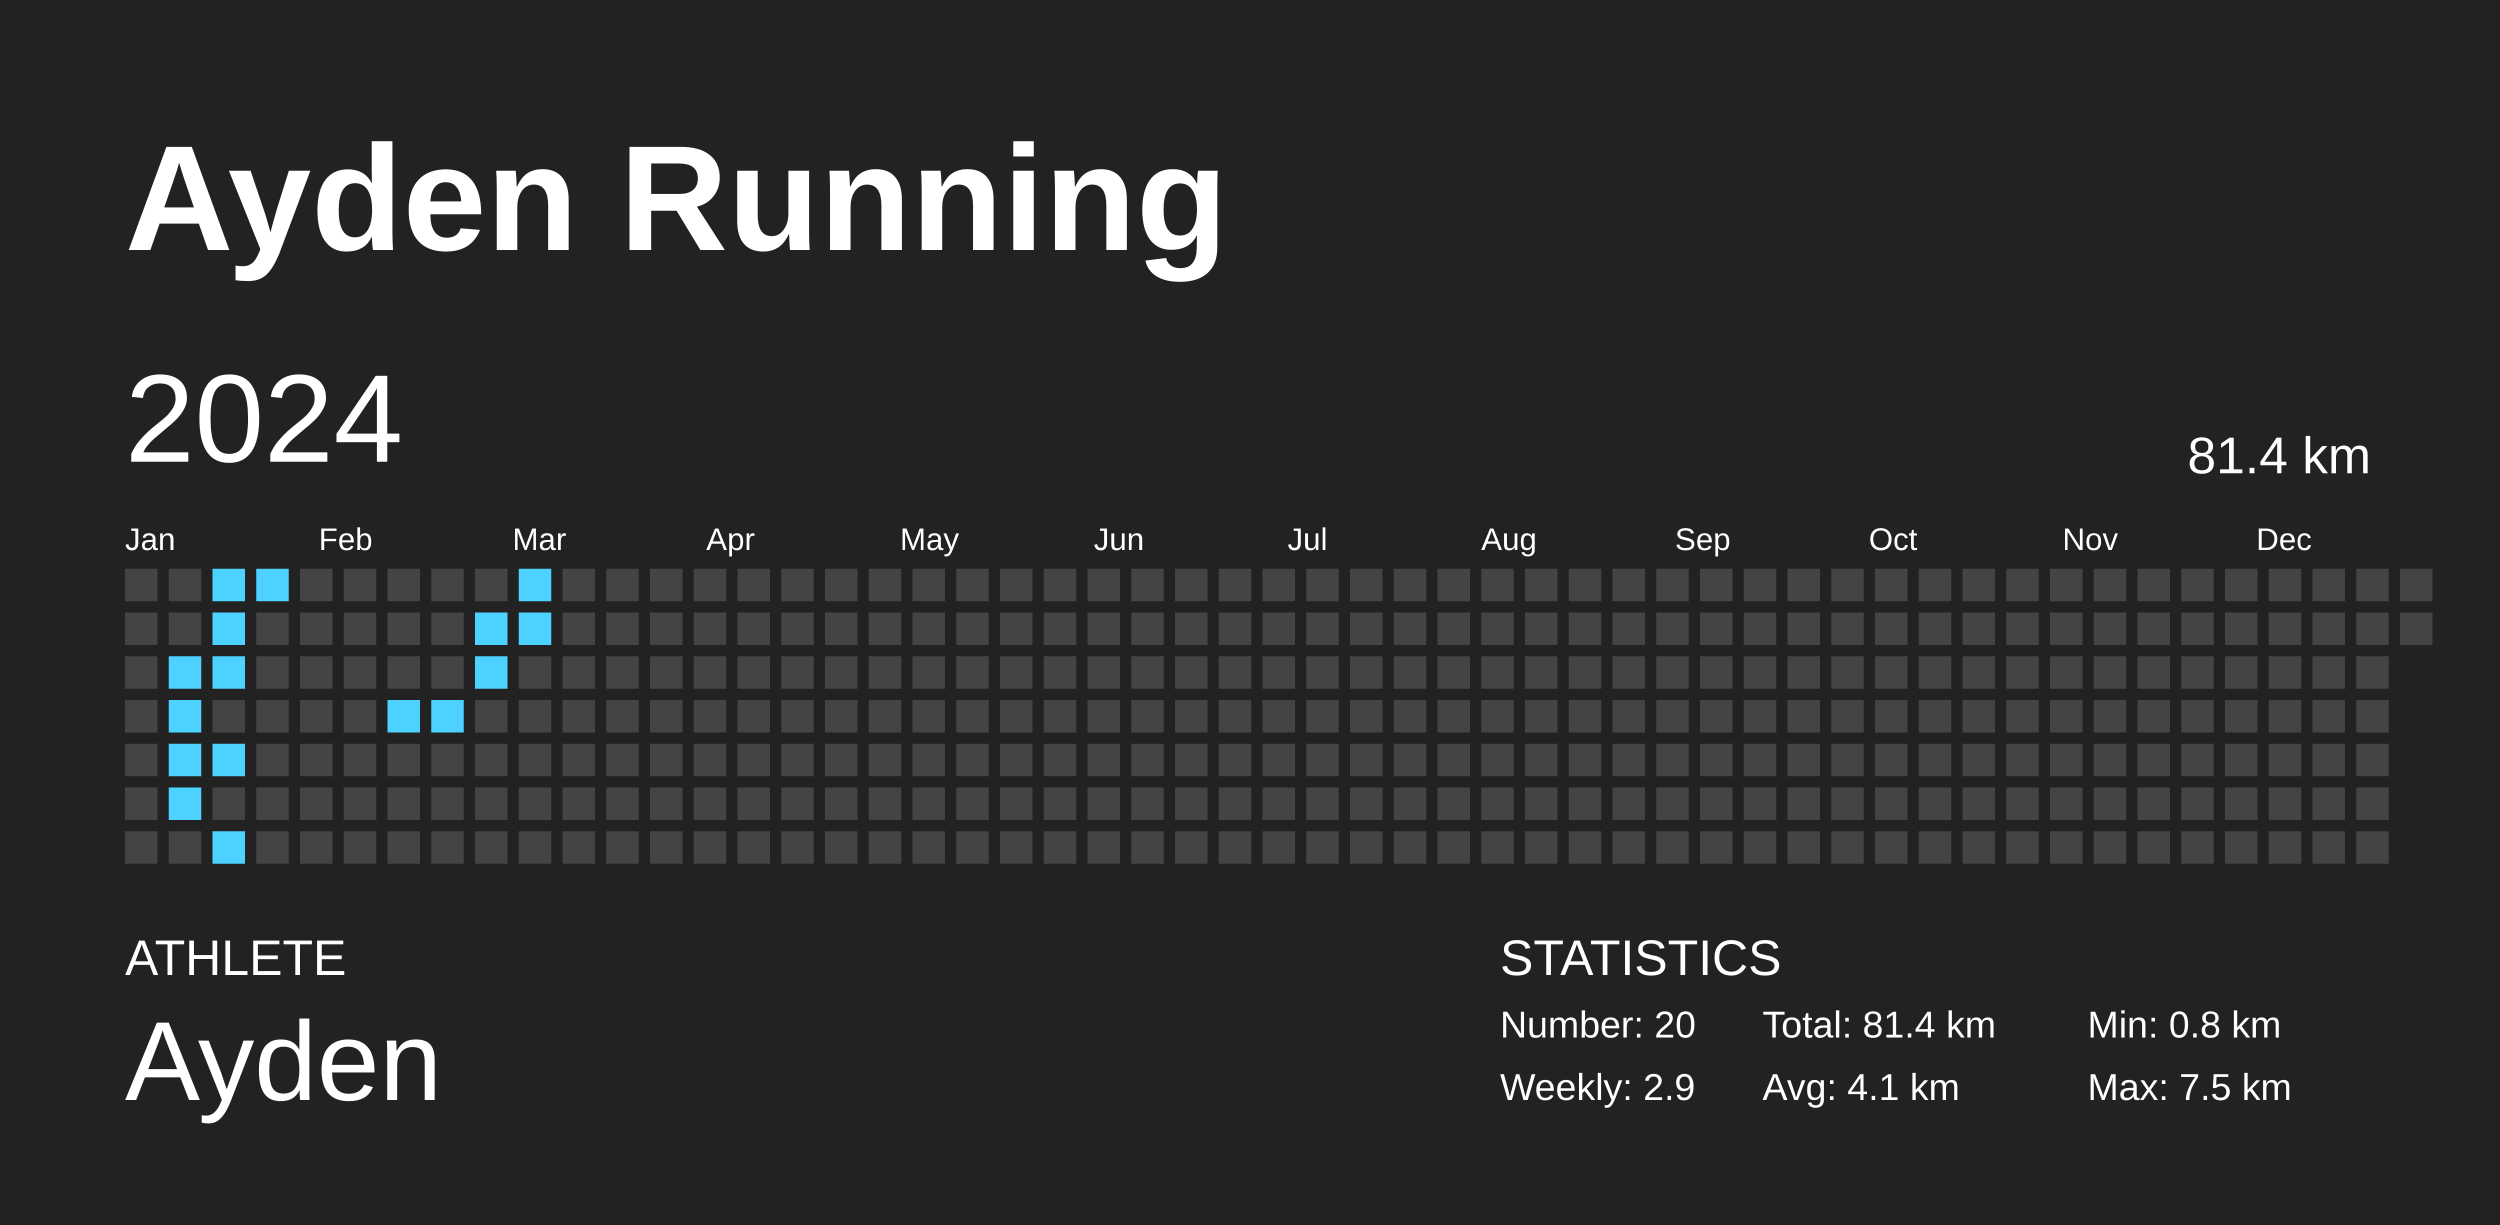
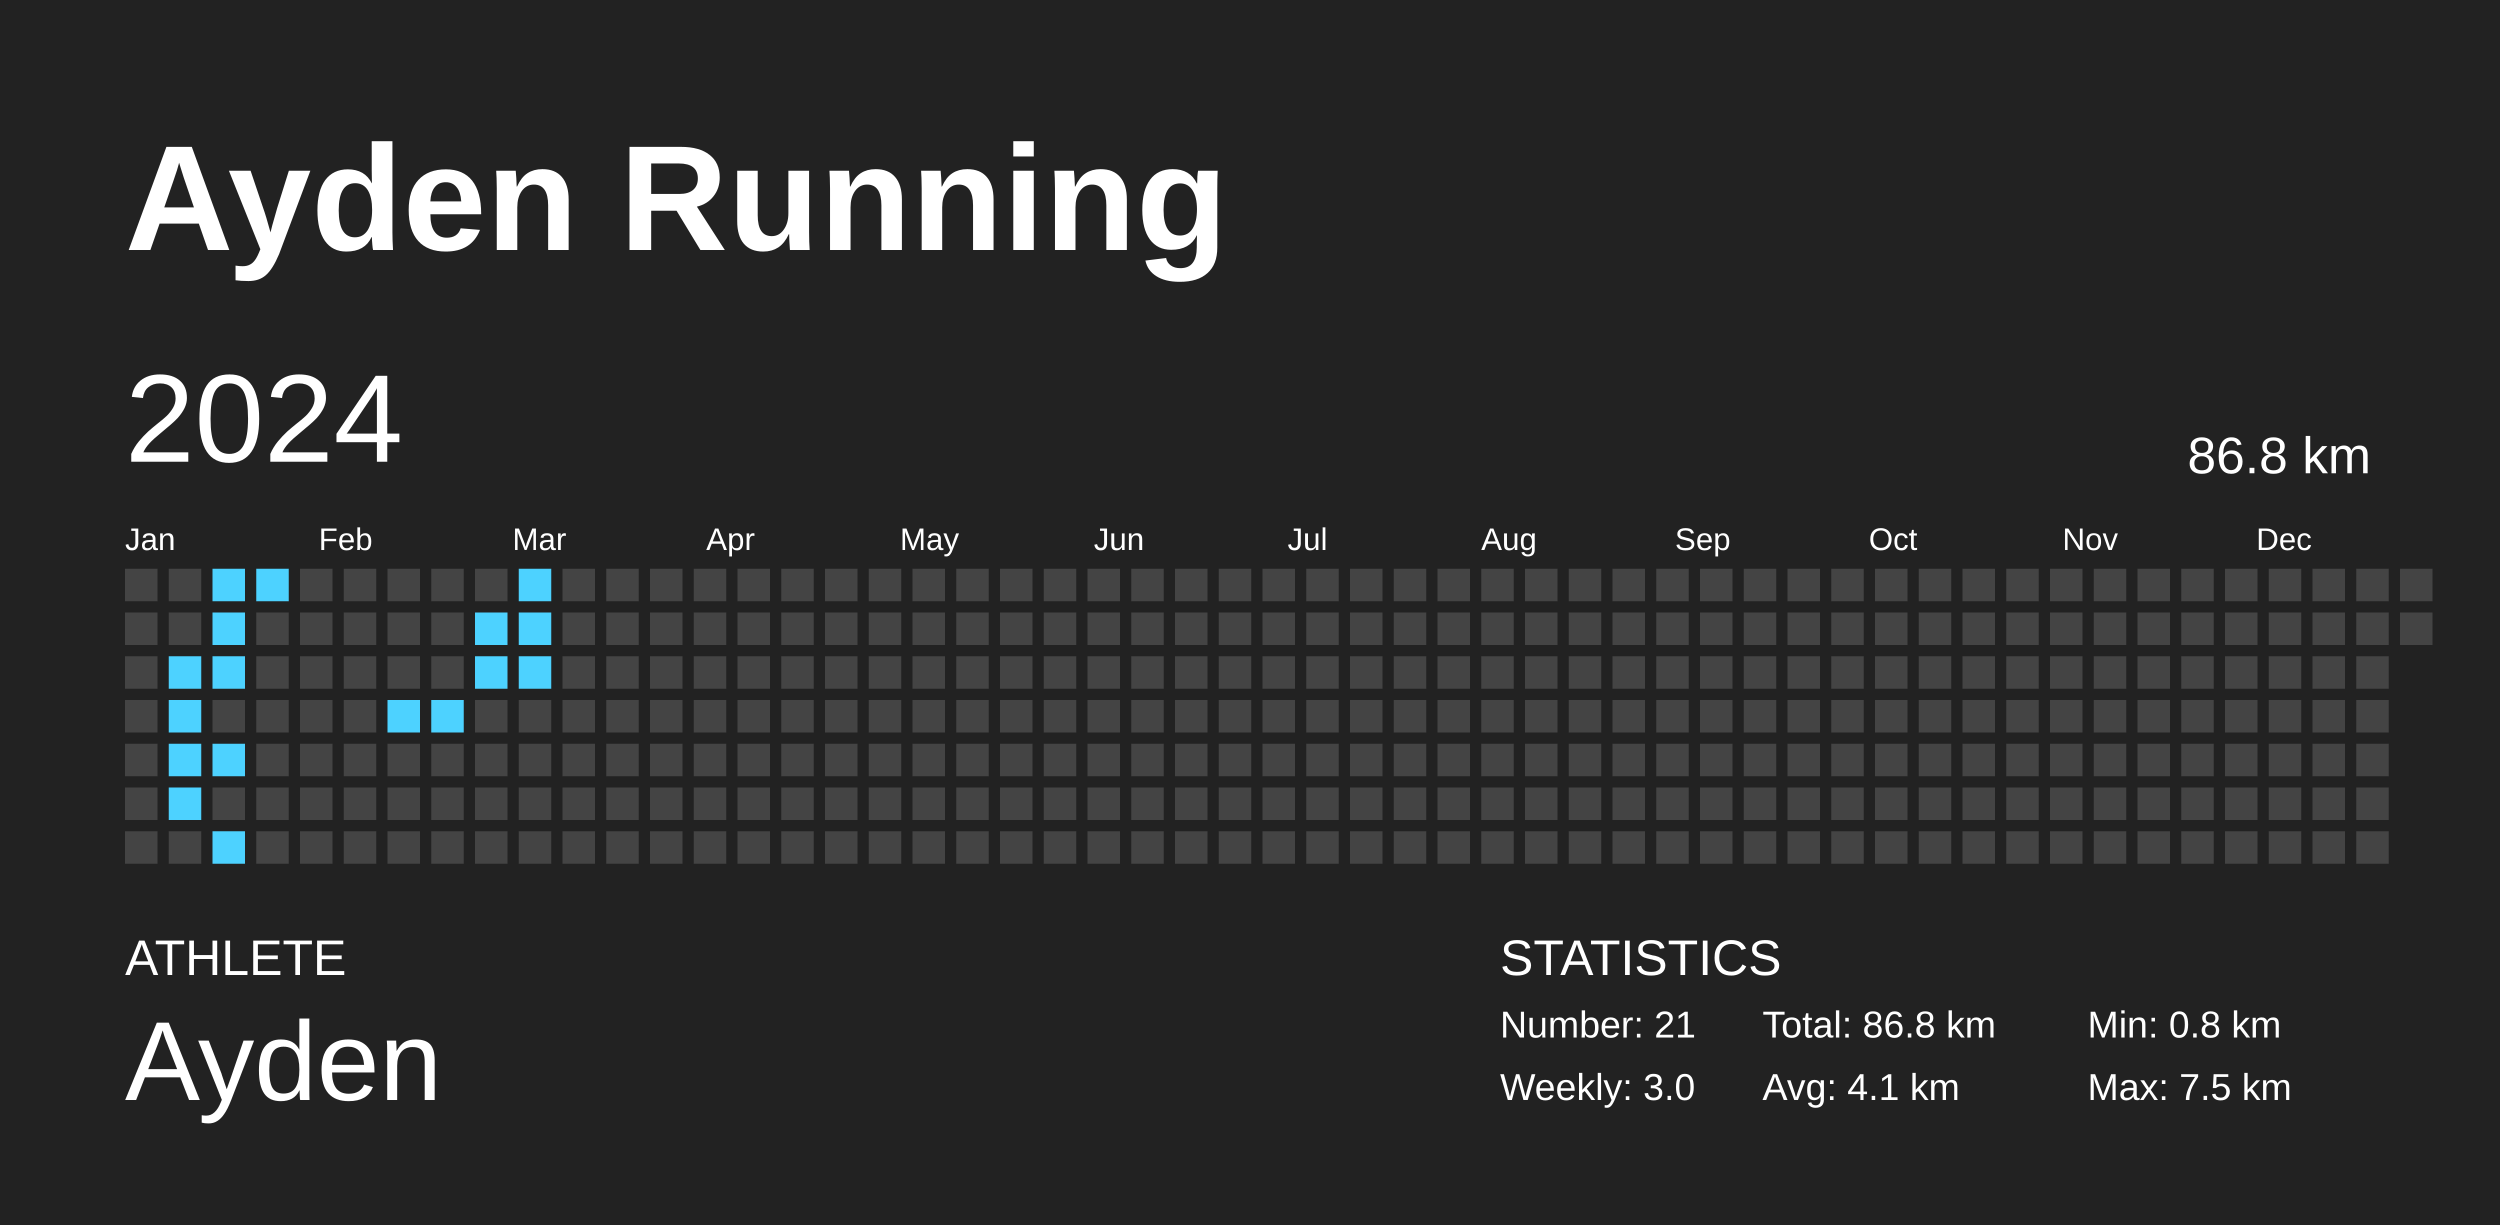
<svg xmlns="http://www.w3.org/2000/svg" baseProfile="full" height="98mm" version="1.1" viewBox="0,0,200,98" width="200mm">
  <defs />
  <rect fill="#222222" height="98" width="200" x="0" y="0" />
  <text fill="#FFFFFF" style="font-size:12px; font-family:Arial; font-weight:bold;" x="10" y="20">Ayden Running</text>
  <text fill="#FFFFFF" style="font-size:4px; font-family:Arial" x="10" y="78">ATHLETE</text>
  <text fill="#FFFFFF" style="font-size:9px; font-family:Arial" x="10" y="88">Ayden</text>
  <text fill="#FFFFFF" style="font-size:4px; font-family:Arial" x="120" y="78">STATISTICS</text>
-   <text fill="#FFFFFF" style="font-size:3px; font-family:Arial" x="120" y="83">Number: 20</text>
-   <text fill="#FFFFFF" style="font-size:3px; font-family:Arial" x="120" y="88">Weekly: 2.9</text>
-   <text fill="#FFFFFF" style="font-size:3px; font-family:Arial" x="141" y="83">Total: 81.4 km</text>
+   <text fill="#FFFFFF" style="font-size:3px; font-family:Arial" x="120" y="83">Number: 21</text>
+   <text fill="#FFFFFF" style="font-size:3px; font-family:Arial" x="120" y="88">Weekly: 3.0</text>
+   <text fill="#FFFFFF" style="font-size:3px; font-family:Arial" x="141" y="83">Total: 86.8 km</text>
  <text fill="#FFFFFF" style="font-size:3px; font-family:Arial" x="141" y="88">Avg: 4.1 km</text>
  <text fill="#FFFFFF" style="font-size:3px; font-family:Arial" x="167" y="83">Min: 0.8 km</text>
  <text fill="#FFFFFF" style="font-size:3px; font-family:Arial" x="167" y="88">Max: 7.5 km</text>
  <text dominant-baseline="hanging" fill="#FFFFFF" style="font-size:10.0px; font-family:Arial;" x="10" y="30">2024</text>
-   <text dominant-baseline="hanging" fill="#FFFFFF" style="font-size:4.125px; font-family:Arial;" x="175" y="35">81.4 km</text>
+   <text dominant-baseline="hanging" fill="#FFFFFF" style="font-size:4.125px; font-family:Arial;" x="175" y="35">86.8 km</text>
  <text fill="#FFFFFF" style="font-size:2.5px; font-family:Arial" x="10.0" y="44">Jan</text>
  <text fill="#FFFFFF" style="font-size:2.5px; font-family:Arial" x="25.5" y="44">Feb</text>
  <text fill="#FFFFFF" style="font-size:2.5px; font-family:Arial" x="41.0" y="44">Mar</text>
  <text fill="#FFFFFF" style="font-size:2.5px; font-family:Arial" x="56.5" y="44">Apr</text>
  <text fill="#FFFFFF" style="font-size:2.5px; font-family:Arial" x="72.0" y="44">May</text>
  <text fill="#FFFFFF" style="font-size:2.5px; font-family:Arial" x="87.5" y="44">Jun</text>
  <text fill="#FFFFFF" style="font-size:2.5px; font-family:Arial" x="103.0" y="44">Jul</text>
  <text fill="#FFFFFF" style="font-size:2.5px; font-family:Arial" x="118.5" y="44">Aug</text>
  <text fill="#FFFFFF" style="font-size:2.5px; font-family:Arial" x="134.0" y="44">Sep</text>
  <text fill="#FFFFFF" style="font-size:2.5px; font-family:Arial" x="149.5" y="44">Oct</text>
  <text fill="#FFFFFF" style="font-size:2.5px; font-family:Arial" x="165.0" y="44">Nov</text>
  <text fill="#FFFFFF" style="font-size:2.5px; font-family:Arial" x="180.5" y="44">Dec</text>
  <rect fill="#444444" height="2.6" width="2.6" x="10.0" y="45.5" />
  <rect fill="#444444" height="2.6" width="2.6" x="10.0" y="49.0" />
  <rect fill="#444444" height="2.6" width="2.6" x="10.0" y="52.5" />
  <rect fill="#444444" height="2.6" width="2.6" x="10.0" y="56.0" />
  <rect fill="#444444" height="2.6" width="2.6" x="10.0" y="59.5" />
  <rect fill="#444444" height="2.6" width="2.6" x="10.0" y="63.0" />
  <rect fill="#444444" height="2.6" width="2.6" x="10.0" y="66.5" />
  <rect fill="#444444" height="2.6" width="2.6" x="13.5" y="45.5" />
  <rect fill="#444444" height="2.6" width="2.6" x="13.5" y="49.0" />
  <rect fill="#4dd2ff" height="2.6" width="2.6" x="13.5" y="52.5" />
  <rect fill="#4dd2ff" height="2.6" width="2.6" x="13.5" y="56.0" />
  <rect fill="#4dd2ff" height="2.6" width="2.6" x="13.5" y="59.5" />
  <rect fill="#4dd2ff" height="2.6" width="2.6" x="13.5" y="63.0" />
  <rect fill="#444444" height="2.6" width="2.6" x="13.5" y="66.5" />
  <rect fill="#4dd2ff" height="2.6" width="2.6" x="17.0" y="45.5" />
  <rect fill="#4dd2ff" height="2.6" width="2.6" x="17.0" y="49.0" />
  <rect fill="#4dd2ff" height="2.6" width="2.6" x="17.0" y="52.5" />
  <rect fill="#444444" height="2.6" width="2.6" x="17.0" y="56.0" />
  <rect fill="#4dd2ff" height="2.6" width="2.6" x="17.0" y="59.5" />
  <rect fill="#444444" height="2.6" width="2.6" x="17.0" y="63.0" />
  <rect fill="#4dd2ff" height="2.6" width="2.6" x="17.0" y="66.5" />
  <rect fill="#4dd2ff" height="2.6" width="2.6" x="20.5" y="45.5" />
  <rect fill="#444444" height="2.6" width="2.6" x="20.5" y="49.0" />
  <rect fill="#444444" height="2.6" width="2.6" x="20.5" y="52.5" />
  <rect fill="#444444" height="2.6" width="2.6" x="20.5" y="56.0" />
  <rect fill="#444444" height="2.6" width="2.6" x="20.5" y="59.5" />
  <rect fill="#444444" height="2.6" width="2.6" x="20.5" y="63.0" />
  <rect fill="#444444" height="2.6" width="2.6" x="20.5" y="66.5" />
  <rect fill="#444444" height="2.6" width="2.6" x="24.0" y="45.5" />
  <rect fill="#444444" height="2.6" width="2.6" x="24.0" y="49.0" />
  <rect fill="#444444" height="2.6" width="2.6" x="24.0" y="52.5" />
  <rect fill="#444444" height="2.6" width="2.6" x="24.0" y="56.0" />
  <rect fill="#444444" height="2.6" width="2.6" x="24.0" y="59.5" />
  <rect fill="#444444" height="2.6" width="2.6" x="24.0" y="63.0" />
  <rect fill="#444444" height="2.6" width="2.6" x="24.0" y="66.5" />
  <rect fill="#444444" height="2.6" width="2.6" x="27.5" y="45.5" />
  <rect fill="#444444" height="2.6" width="2.6" x="27.5" y="49.0" />
  <rect fill="#444444" height="2.6" width="2.6" x="27.5" y="52.5" />
  <rect fill="#444444" height="2.6" width="2.6" x="27.5" y="56.0" />
  <rect fill="#444444" height="2.6" width="2.6" x="27.5" y="59.5" />
  <rect fill="#444444" height="2.6" width="2.6" x="27.5" y="63.0" />
  <rect fill="#444444" height="2.6" width="2.6" x="27.5" y="66.5" />
  <rect fill="#444444" height="2.6" width="2.6" x="31.0" y="45.5" />
  <rect fill="#444444" height="2.6" width="2.6" x="31.0" y="49.0" />
  <rect fill="#444444" height="2.6" width="2.6" x="31.0" y="52.5" />
  <rect fill="#4dd2ff" height="2.6" width="2.6" x="31.0" y="56.0" />
  <rect fill="#444444" height="2.6" width="2.6" x="31.0" y="59.5" />
  <rect fill="#444444" height="2.6" width="2.6" x="31.0" y="63.0" />
  <rect fill="#444444" height="2.6" width="2.6" x="31.0" y="66.5" />
  <rect fill="#444444" height="2.6" width="2.6" x="34.5" y="45.5" />
  <rect fill="#444444" height="2.6" width="2.6" x="34.5" y="49.0" />
  <rect fill="#444444" height="2.6" width="2.6" x="34.5" y="52.5" />
  <rect fill="#4dd2ff" height="2.6" width="2.6" x="34.5" y="56.0" />
  <rect fill="#444444" height="2.6" width="2.6" x="34.5" y="59.5" />
  <rect fill="#444444" height="2.6" width="2.6" x="34.5" y="63.0" />
  <rect fill="#444444" height="2.6" width="2.6" x="34.5" y="66.5" />
  <rect fill="#444444" height="2.6" width="2.6" x="38.0" y="45.5" />
  <rect fill="#4dd2ff" height="2.6" width="2.6" x="38.0" y="49.0" />
  <rect fill="#4dd2ff" height="2.6" width="2.6" x="38.0" y="52.5" />
  <rect fill="#444444" height="2.6" width="2.6" x="38.0" y="56.0" />
  <rect fill="#444444" height="2.6" width="2.6" x="38.0" y="59.5" />
  <rect fill="#444444" height="2.6" width="2.6" x="38.0" y="63.0" />
  <rect fill="#444444" height="2.6" width="2.6" x="38.0" y="66.5" />
  <rect fill="#4dd2ff" height="2.6" width="2.6" x="41.5" y="45.5" />
  <rect fill="#4dd2ff" height="2.6" width="2.6" x="41.5" y="49.0" />
-   <rect fill="#444444" height="2.6" width="2.6" x="41.5" y="52.5" />
+   <rect fill="#4dd2ff" height="2.6" width="2.6" x="41.5" y="52.5" />
  <rect fill="#444444" height="2.6" width="2.6" x="41.5" y="56.0" />
  <rect fill="#444444" height="2.6" width="2.6" x="41.5" y="59.5" />
  <rect fill="#444444" height="2.6" width="2.6" x="41.5" y="63.0" />
  <rect fill="#444444" height="2.6" width="2.6" x="41.5" y="66.5" />
  <rect fill="#444444" height="2.6" width="2.6" x="45.0" y="45.5" />
  <rect fill="#444444" height="2.6" width="2.6" x="45.0" y="49.0" />
  <rect fill="#444444" height="2.6" width="2.6" x="45.0" y="52.5" />
  <rect fill="#444444" height="2.6" width="2.6" x="45.0" y="56.0" />
  <rect fill="#444444" height="2.6" width="2.6" x="45.0" y="59.5" />
  <rect fill="#444444" height="2.6" width="2.6" x="45.0" y="63.0" />
  <rect fill="#444444" height="2.6" width="2.6" x="45.0" y="66.5" />
  <rect fill="#444444" height="2.6" width="2.6" x="48.5" y="45.5" />
  <rect fill="#444444" height="2.6" width="2.6" x="48.5" y="49.0" />
  <rect fill="#444444" height="2.6" width="2.6" x="48.5" y="52.5" />
  <rect fill="#444444" height="2.6" width="2.6" x="48.5" y="56.0" />
  <rect fill="#444444" height="2.6" width="2.6" x="48.5" y="59.5" />
  <rect fill="#444444" height="2.6" width="2.6" x="48.5" y="63.0" />
  <rect fill="#444444" height="2.6" width="2.6" x="48.5" y="66.5" />
  <rect fill="#444444" height="2.6" width="2.6" x="52.0" y="45.5" />
  <rect fill="#444444" height="2.6" width="2.6" x="52.0" y="49.0" />
  <rect fill="#444444" height="2.6" width="2.6" x="52.0" y="52.5" />
  <rect fill="#444444" height="2.6" width="2.6" x="52.0" y="56.0" />
  <rect fill="#444444" height="2.6" width="2.6" x="52.0" y="59.5" />
  <rect fill="#444444" height="2.6" width="2.6" x="52.0" y="63.0" />
  <rect fill="#444444" height="2.6" width="2.6" x="52.0" y="66.5" />
  <rect fill="#444444" height="2.6" width="2.6" x="55.5" y="45.5" />
  <rect fill="#444444" height="2.6" width="2.6" x="55.5" y="49.0" />
  <rect fill="#444444" height="2.6" width="2.6" x="55.5" y="52.5" />
  <rect fill="#444444" height="2.6" width="2.6" x="55.5" y="56.0" />
  <rect fill="#444444" height="2.6" width="2.6" x="55.5" y="59.5" />
  <rect fill="#444444" height="2.6" width="2.6" x="55.5" y="63.0" />
  <rect fill="#444444" height="2.6" width="2.6" x="55.5" y="66.5" />
  <rect fill="#444444" height="2.6" width="2.6" x="59.0" y="45.5" />
  <rect fill="#444444" height="2.6" width="2.6" x="59.0" y="49.0" />
  <rect fill="#444444" height="2.6" width="2.6" x="59.0" y="52.5" />
  <rect fill="#444444" height="2.6" width="2.6" x="59.0" y="56.0" />
  <rect fill="#444444" height="2.6" width="2.6" x="59.0" y="59.5" />
  <rect fill="#444444" height="2.6" width="2.6" x="59.0" y="63.0" />
  <rect fill="#444444" height="2.6" width="2.6" x="59.0" y="66.5" />
  <rect fill="#444444" height="2.6" width="2.6" x="62.5" y="45.5" />
  <rect fill="#444444" height="2.6" width="2.6" x="62.5" y="49.0" />
  <rect fill="#444444" height="2.6" width="2.6" x="62.5" y="52.5" />
  <rect fill="#444444" height="2.6" width="2.6" x="62.5" y="56.0" />
  <rect fill="#444444" height="2.6" width="2.6" x="62.5" y="59.5" />
  <rect fill="#444444" height="2.6" width="2.6" x="62.5" y="63.0" />
  <rect fill="#444444" height="2.6" width="2.6" x="62.5" y="66.5" />
  <rect fill="#444444" height="2.6" width="2.6" x="66.0" y="45.5" />
  <rect fill="#444444" height="2.6" width="2.6" x="66.0" y="49.0" />
  <rect fill="#444444" height="2.6" width="2.6" x="66.0" y="52.5" />
  <rect fill="#444444" height="2.6" width="2.6" x="66.0" y="56.0" />
  <rect fill="#444444" height="2.6" width="2.6" x="66.0" y="59.5" />
  <rect fill="#444444" height="2.6" width="2.6" x="66.0" y="63.0" />
  <rect fill="#444444" height="2.6" width="2.6" x="66.0" y="66.5" />
  <rect fill="#444444" height="2.6" width="2.6" x="69.5" y="45.5" />
  <rect fill="#444444" height="2.6" width="2.6" x="69.5" y="49.0" />
  <rect fill="#444444" height="2.6" width="2.6" x="69.5" y="52.5" />
  <rect fill="#444444" height="2.6" width="2.6" x="69.5" y="56.0" />
  <rect fill="#444444" height="2.6" width="2.6" x="69.5" y="59.5" />
  <rect fill="#444444" height="2.6" width="2.6" x="69.5" y="63.0" />
  <rect fill="#444444" height="2.6" width="2.6" x="69.5" y="66.5" />
  <rect fill="#444444" height="2.6" width="2.6" x="73.0" y="45.5" />
  <rect fill="#444444" height="2.6" width="2.6" x="73.0" y="49.0" />
  <rect fill="#444444" height="2.6" width="2.6" x="73.0" y="52.5" />
  <rect fill="#444444" height="2.6" width="2.6" x="73.0" y="56.0" />
  <rect fill="#444444" height="2.6" width="2.6" x="73.0" y="59.5" />
  <rect fill="#444444" height="2.6" width="2.6" x="73.0" y="63.0" />
  <rect fill="#444444" height="2.6" width="2.6" x="73.0" y="66.5" />
  <rect fill="#444444" height="2.6" width="2.6" x="76.5" y="45.5" />
  <rect fill="#444444" height="2.6" width="2.6" x="76.5" y="49.0" />
  <rect fill="#444444" height="2.6" width="2.6" x="76.5" y="52.5" />
  <rect fill="#444444" height="2.6" width="2.6" x="76.5" y="56.0" />
  <rect fill="#444444" height="2.6" width="2.6" x="76.5" y="59.5" />
  <rect fill="#444444" height="2.6" width="2.6" x="76.5" y="63.0" />
  <rect fill="#444444" height="2.6" width="2.6" x="76.5" y="66.5" />
  <rect fill="#444444" height="2.6" width="2.6" x="80.0" y="45.5" />
  <rect fill="#444444" height="2.6" width="2.6" x="80.0" y="49.0" />
  <rect fill="#444444" height="2.6" width="2.6" x="80.0" y="52.5" />
  <rect fill="#444444" height="2.6" width="2.6" x="80.0" y="56.0" />
  <rect fill="#444444" height="2.6" width="2.6" x="80.0" y="59.5" />
  <rect fill="#444444" height="2.6" width="2.6" x="80.0" y="63.0" />
  <rect fill="#444444" height="2.6" width="2.6" x="80.0" y="66.5" />
  <rect fill="#444444" height="2.6" width="2.6" x="83.5" y="45.5" />
  <rect fill="#444444" height="2.6" width="2.6" x="83.5" y="49.0" />
  <rect fill="#444444" height="2.6" width="2.6" x="83.5" y="52.5" />
  <rect fill="#444444" height="2.6" width="2.6" x="83.5" y="56.0" />
  <rect fill="#444444" height="2.6" width="2.6" x="83.5" y="59.5" />
  <rect fill="#444444" height="2.6" width="2.6" x="83.5" y="63.0" />
  <rect fill="#444444" height="2.6" width="2.6" x="83.5" y="66.5" />
  <rect fill="#444444" height="2.6" width="2.6" x="87.0" y="45.5" />
  <rect fill="#444444" height="2.6" width="2.6" x="87.0" y="49.0" />
  <rect fill="#444444" height="2.6" width="2.6" x="87.0" y="52.5" />
  <rect fill="#444444" height="2.6" width="2.6" x="87.0" y="56.0" />
  <rect fill="#444444" height="2.6" width="2.6" x="87.0" y="59.5" />
  <rect fill="#444444" height="2.6" width="2.6" x="87.0" y="63.0" />
  <rect fill="#444444" height="2.6" width="2.6" x="87.0" y="66.5" />
  <rect fill="#444444" height="2.6" width="2.6" x="90.5" y="45.5" />
  <rect fill="#444444" height="2.6" width="2.6" x="90.5" y="49.0" />
  <rect fill="#444444" height="2.6" width="2.6" x="90.5" y="52.5" />
  <rect fill="#444444" height="2.6" width="2.6" x="90.5" y="56.0" />
  <rect fill="#444444" height="2.6" width="2.6" x="90.5" y="59.5" />
  <rect fill="#444444" height="2.6" width="2.6" x="90.5" y="63.0" />
  <rect fill="#444444" height="2.6" width="2.6" x="90.5" y="66.5" />
  <rect fill="#444444" height="2.6" width="2.6" x="94.0" y="45.5" />
  <rect fill="#444444" height="2.6" width="2.6" x="94.0" y="49.0" />
  <rect fill="#444444" height="2.6" width="2.6" x="94.0" y="52.5" />
  <rect fill="#444444" height="2.6" width="2.6" x="94.0" y="56.0" />
  <rect fill="#444444" height="2.6" width="2.6" x="94.0" y="59.5" />
  <rect fill="#444444" height="2.6" width="2.6" x="94.0" y="63.0" />
  <rect fill="#444444" height="2.6" width="2.6" x="94.0" y="66.5" />
  <rect fill="#444444" height="2.6" width="2.6" x="97.5" y="45.5" />
  <rect fill="#444444" height="2.6" width="2.6" x="97.5" y="49.0" />
  <rect fill="#444444" height="2.6" width="2.6" x="97.5" y="52.5" />
  <rect fill="#444444" height="2.6" width="2.6" x="97.5" y="56.0" />
  <rect fill="#444444" height="2.6" width="2.6" x="97.5" y="59.5" />
  <rect fill="#444444" height="2.6" width="2.6" x="97.5" y="63.0" />
  <rect fill="#444444" height="2.6" width="2.6" x="97.5" y="66.5" />
  <rect fill="#444444" height="2.6" width="2.6" x="101.0" y="45.5" />
  <rect fill="#444444" height="2.6" width="2.6" x="101.0" y="49.0" />
  <rect fill="#444444" height="2.6" width="2.6" x="101.0" y="52.5" />
  <rect fill="#444444" height="2.6" width="2.6" x="101.0" y="56.0" />
  <rect fill="#444444" height="2.6" width="2.6" x="101.0" y="59.5" />
  <rect fill="#444444" height="2.6" width="2.6" x="101.0" y="63.0" />
  <rect fill="#444444" height="2.6" width="2.6" x="101.0" y="66.5" />
  <rect fill="#444444" height="2.6" width="2.6" x="104.5" y="45.5" />
  <rect fill="#444444" height="2.6" width="2.6" x="104.5" y="49.0" />
  <rect fill="#444444" height="2.6" width="2.6" x="104.5" y="52.5" />
  <rect fill="#444444" height="2.6" width="2.6" x="104.5" y="56.0" />
  <rect fill="#444444" height="2.6" width="2.6" x="104.5" y="59.5" />
  <rect fill="#444444" height="2.6" width="2.6" x="104.5" y="63.0" />
  <rect fill="#444444" height="2.6" width="2.6" x="104.5" y="66.5" />
  <rect fill="#444444" height="2.6" width="2.6" x="108.0" y="45.5" />
  <rect fill="#444444" height="2.6" width="2.6" x="108.0" y="49.0" />
  <rect fill="#444444" height="2.6" width="2.6" x="108.0" y="52.5" />
  <rect fill="#444444" height="2.6" width="2.6" x="108.0" y="56.0" />
  <rect fill="#444444" height="2.6" width="2.6" x="108.0" y="59.5" />
  <rect fill="#444444" height="2.6" width="2.6" x="108.0" y="63.0" />
  <rect fill="#444444" height="2.6" width="2.6" x="108.0" y="66.5" />
  <rect fill="#444444" height="2.6" width="2.6" x="111.5" y="45.5" />
  <rect fill="#444444" height="2.6" width="2.6" x="111.5" y="49.0" />
  <rect fill="#444444" height="2.6" width="2.6" x="111.5" y="52.5" />
  <rect fill="#444444" height="2.6" width="2.6" x="111.5" y="56.0" />
  <rect fill="#444444" height="2.6" width="2.6" x="111.5" y="59.5" />
  <rect fill="#444444" height="2.6" width="2.6" x="111.5" y="63.0" />
  <rect fill="#444444" height="2.6" width="2.6" x="111.5" y="66.5" />
  <rect fill="#444444" height="2.6" width="2.6" x="115.0" y="45.5" />
  <rect fill="#444444" height="2.6" width="2.6" x="115.0" y="49.0" />
  <rect fill="#444444" height="2.6" width="2.6" x="115.0" y="52.5" />
  <rect fill="#444444" height="2.6" width="2.6" x="115.0" y="56.0" />
  <rect fill="#444444" height="2.6" width="2.6" x="115.0" y="59.5" />
  <rect fill="#444444" height="2.6" width="2.6" x="115.0" y="63.0" />
  <rect fill="#444444" height="2.6" width="2.6" x="115.0" y="66.5" />
  <rect fill="#444444" height="2.6" width="2.6" x="118.5" y="45.5" />
  <rect fill="#444444" height="2.6" width="2.6" x="118.5" y="49.0" />
  <rect fill="#444444" height="2.6" width="2.6" x="118.5" y="52.5" />
  <rect fill="#444444" height="2.6" width="2.6" x="118.5" y="56.0" />
  <rect fill="#444444" height="2.6" width="2.6" x="118.5" y="59.5" />
  <rect fill="#444444" height="2.6" width="2.6" x="118.5" y="63.0" />
  <rect fill="#444444" height="2.6" width="2.6" x="118.5" y="66.5" />
  <rect fill="#444444" height="2.6" width="2.6" x="122.0" y="45.5" />
  <rect fill="#444444" height="2.6" width="2.6" x="122.0" y="49.0" />
  <rect fill="#444444" height="2.6" width="2.6" x="122.0" y="52.5" />
  <rect fill="#444444" height="2.6" width="2.6" x="122.0" y="56.0" />
  <rect fill="#444444" height="2.6" width="2.6" x="122.0" y="59.5" />
  <rect fill="#444444" height="2.6" width="2.6" x="122.0" y="63.0" />
  <rect fill="#444444" height="2.6" width="2.6" x="122.0" y="66.5" />
  <rect fill="#444444" height="2.6" width="2.6" x="125.5" y="45.5" />
  <rect fill="#444444" height="2.6" width="2.6" x="125.5" y="49.0" />
  <rect fill="#444444" height="2.6" width="2.6" x="125.5" y="52.5" />
  <rect fill="#444444" height="2.6" width="2.6" x="125.5" y="56.0" />
  <rect fill="#444444" height="2.6" width="2.6" x="125.5" y="59.5" />
  <rect fill="#444444" height="2.6" width="2.6" x="125.5" y="63.0" />
  <rect fill="#444444" height="2.6" width="2.6" x="125.5" y="66.5" />
  <rect fill="#444444" height="2.6" width="2.6" x="129.0" y="45.5" />
  <rect fill="#444444" height="2.6" width="2.6" x="129.0" y="49.0" />
  <rect fill="#444444" height="2.6" width="2.6" x="129.0" y="52.5" />
  <rect fill="#444444" height="2.6" width="2.6" x="129.0" y="56.0" />
  <rect fill="#444444" height="2.6" width="2.6" x="129.0" y="59.5" />
  <rect fill="#444444" height="2.6" width="2.6" x="129.0" y="63.0" />
  <rect fill="#444444" height="2.6" width="2.6" x="129.0" y="66.5" />
  <rect fill="#444444" height="2.6" width="2.6" x="132.5" y="45.5" />
  <rect fill="#444444" height="2.6" width="2.6" x="132.5" y="49.0" />
  <rect fill="#444444" height="2.6" width="2.6" x="132.5" y="52.5" />
  <rect fill="#444444" height="2.6" width="2.6" x="132.5" y="56.0" />
  <rect fill="#444444" height="2.6" width="2.6" x="132.5" y="59.5" />
  <rect fill="#444444" height="2.6" width="2.6" x="132.5" y="63.0" />
  <rect fill="#444444" height="2.6" width="2.6" x="132.5" y="66.5" />
  <rect fill="#444444" height="2.6" width="2.6" x="136.0" y="45.5" />
  <rect fill="#444444" height="2.6" width="2.6" x="136.0" y="49.0" />
  <rect fill="#444444" height="2.6" width="2.6" x="136.0" y="52.5" />
  <rect fill="#444444" height="2.6" width="2.6" x="136.0" y="56.0" />
  <rect fill="#444444" height="2.6" width="2.6" x="136.0" y="59.5" />
  <rect fill="#444444" height="2.6" width="2.6" x="136.0" y="63.0" />
  <rect fill="#444444" height="2.6" width="2.6" x="136.0" y="66.5" />
  <rect fill="#444444" height="2.6" width="2.6" x="139.5" y="45.5" />
  <rect fill="#444444" height="2.6" width="2.6" x="139.5" y="49.0" />
  <rect fill="#444444" height="2.6" width="2.6" x="139.5" y="52.5" />
  <rect fill="#444444" height="2.6" width="2.6" x="139.5" y="56.0" />
  <rect fill="#444444" height="2.6" width="2.6" x="139.5" y="59.5" />
  <rect fill="#444444" height="2.6" width="2.6" x="139.5" y="63.0" />
  <rect fill="#444444" height="2.6" width="2.6" x="139.5" y="66.5" />
  <rect fill="#444444" height="2.6" width="2.6" x="143.0" y="45.5" />
  <rect fill="#444444" height="2.6" width="2.6" x="143.0" y="49.0" />
  <rect fill="#444444" height="2.6" width="2.6" x="143.0" y="52.5" />
  <rect fill="#444444" height="2.6" width="2.6" x="143.0" y="56.0" />
  <rect fill="#444444" height="2.6" width="2.6" x="143.0" y="59.5" />
  <rect fill="#444444" height="2.6" width="2.6" x="143.0" y="63.0" />
  <rect fill="#444444" height="2.6" width="2.6" x="143.0" y="66.5" />
  <rect fill="#444444" height="2.6" width="2.6" x="146.5" y="45.5" />
  <rect fill="#444444" height="2.6" width="2.6" x="146.5" y="49.0" />
  <rect fill="#444444" height="2.6" width="2.6" x="146.5" y="52.5" />
  <rect fill="#444444" height="2.6" width="2.6" x="146.5" y="56.0" />
  <rect fill="#444444" height="2.6" width="2.6" x="146.5" y="59.5" />
  <rect fill="#444444" height="2.6" width="2.6" x="146.5" y="63.0" />
  <rect fill="#444444" height="2.6" width="2.6" x="146.5" y="66.5" />
  <rect fill="#444444" height="2.6" width="2.6" x="150.0" y="45.5" />
  <rect fill="#444444" height="2.6" width="2.6" x="150.0" y="49.0" />
  <rect fill="#444444" height="2.6" width="2.6" x="150.0" y="52.5" />
  <rect fill="#444444" height="2.6" width="2.6" x="150.0" y="56.0" />
  <rect fill="#444444" height="2.6" width="2.6" x="150.0" y="59.5" />
  <rect fill="#444444" height="2.6" width="2.6" x="150.0" y="63.0" />
  <rect fill="#444444" height="2.6" width="2.6" x="150.0" y="66.5" />
  <rect fill="#444444" height="2.6" width="2.6" x="153.5" y="45.5" />
  <rect fill="#444444" height="2.6" width="2.6" x="153.5" y="49.0" />
  <rect fill="#444444" height="2.6" width="2.6" x="153.5" y="52.5" />
  <rect fill="#444444" height="2.6" width="2.6" x="153.5" y="56.0" />
  <rect fill="#444444" height="2.6" width="2.6" x="153.5" y="59.5" />
  <rect fill="#444444" height="2.6" width="2.6" x="153.5" y="63.0" />
  <rect fill="#444444" height="2.6" width="2.6" x="153.5" y="66.5" />
  <rect fill="#444444" height="2.6" width="2.6" x="157.0" y="45.5" />
  <rect fill="#444444" height="2.6" width="2.6" x="157.0" y="49.0" />
  <rect fill="#444444" height="2.6" width="2.6" x="157.0" y="52.5" />
  <rect fill="#444444" height="2.6" width="2.6" x="157.0" y="56.0" />
  <rect fill="#444444" height="2.6" width="2.6" x="157.0" y="59.5" />
  <rect fill="#444444" height="2.6" width="2.6" x="157.0" y="63.0" />
  <rect fill="#444444" height="2.6" width="2.6" x="157.0" y="66.5" />
  <rect fill="#444444" height="2.6" width="2.6" x="160.5" y="45.5" />
  <rect fill="#444444" height="2.6" width="2.6" x="160.5" y="49.0" />
  <rect fill="#444444" height="2.6" width="2.6" x="160.5" y="52.5" />
  <rect fill="#444444" height="2.6" width="2.6" x="160.5" y="56.0" />
  <rect fill="#444444" height="2.6" width="2.6" x="160.5" y="59.5" />
  <rect fill="#444444" height="2.6" width="2.6" x="160.5" y="63.0" />
  <rect fill="#444444" height="2.6" width="2.6" x="160.5" y="66.5" />
  <rect fill="#444444" height="2.6" width="2.6" x="164.0" y="45.5" />
  <rect fill="#444444" height="2.6" width="2.6" x="164.0" y="49.0" />
  <rect fill="#444444" height="2.6" width="2.6" x="164.0" y="52.5" />
  <rect fill="#444444" height="2.6" width="2.6" x="164.0" y="56.0" />
  <rect fill="#444444" height="2.6" width="2.6" x="164.0" y="59.5" />
  <rect fill="#444444" height="2.6" width="2.6" x="164.0" y="63.0" />
  <rect fill="#444444" height="2.6" width="2.6" x="164.0" y="66.5" />
  <rect fill="#444444" height="2.6" width="2.6" x="167.5" y="45.5" />
  <rect fill="#444444" height="2.6" width="2.6" x="167.5" y="49.0" />
  <rect fill="#444444" height="2.6" width="2.6" x="167.5" y="52.5" />
  <rect fill="#444444" height="2.6" width="2.6" x="167.5" y="56.0" />
  <rect fill="#444444" height="2.6" width="2.6" x="167.5" y="59.5" />
  <rect fill="#444444" height="2.6" width="2.6" x="167.5" y="63.0" />
  <rect fill="#444444" height="2.6" width="2.6" x="167.5" y="66.5" />
  <rect fill="#444444" height="2.6" width="2.6" x="171.0" y="45.5" />
  <rect fill="#444444" height="2.6" width="2.6" x="171.0" y="49.0" />
  <rect fill="#444444" height="2.6" width="2.6" x="171.0" y="52.5" />
  <rect fill="#444444" height="2.6" width="2.6" x="171.0" y="56.0" />
  <rect fill="#444444" height="2.6" width="2.6" x="171.0" y="59.5" />
  <rect fill="#444444" height="2.6" width="2.6" x="171.0" y="63.0" />
  <rect fill="#444444" height="2.6" width="2.6" x="171.0" y="66.5" />
  <rect fill="#444444" height="2.6" width="2.6" x="174.5" y="45.5" />
  <rect fill="#444444" height="2.6" width="2.6" x="174.5" y="49.0" />
  <rect fill="#444444" height="2.6" width="2.6" x="174.5" y="52.5" />
  <rect fill="#444444" height="2.6" width="2.6" x="174.5" y="56.0" />
  <rect fill="#444444" height="2.6" width="2.6" x="174.5" y="59.5" />
  <rect fill="#444444" height="2.6" width="2.6" x="174.5" y="63.0" />
  <rect fill="#444444" height="2.6" width="2.6" x="174.5" y="66.5" />
  <rect fill="#444444" height="2.6" width="2.6" x="178.0" y="45.5" />
  <rect fill="#444444" height="2.6" width="2.6" x="178.0" y="49.0" />
  <rect fill="#444444" height="2.6" width="2.6" x="178.0" y="52.5" />
  <rect fill="#444444" height="2.6" width="2.6" x="178.0" y="56.0" />
  <rect fill="#444444" height="2.6" width="2.6" x="178.0" y="59.5" />
  <rect fill="#444444" height="2.6" width="2.6" x="178.0" y="63.0" />
  <rect fill="#444444" height="2.6" width="2.6" x="178.0" y="66.5" />
  <rect fill="#444444" height="2.6" width="2.6" x="181.5" y="45.5" />
  <rect fill="#444444" height="2.6" width="2.6" x="181.5" y="49.0" />
  <rect fill="#444444" height="2.6" width="2.6" x="181.5" y="52.5" />
  <rect fill="#444444" height="2.6" width="2.6" x="181.5" y="56.0" />
  <rect fill="#444444" height="2.6" width="2.6" x="181.5" y="59.5" />
  <rect fill="#444444" height="2.6" width="2.6" x="181.5" y="63.0" />
  <rect fill="#444444" height="2.6" width="2.6" x="181.5" y="66.5" />
  <rect fill="#444444" height="2.6" width="2.6" x="185.0" y="45.5" />
  <rect fill="#444444" height="2.6" width="2.6" x="185.0" y="49.0" />
  <rect fill="#444444" height="2.6" width="2.6" x="185.0" y="52.5" />
  <rect fill="#444444" height="2.6" width="2.6" x="185.0" y="56.0" />
  <rect fill="#444444" height="2.6" width="2.6" x="185.0" y="59.5" />
  <rect fill="#444444" height="2.6" width="2.6" x="185.0" y="63.0" />
  <rect fill="#444444" height="2.6" width="2.6" x="185.0" y="66.5" />
  <rect fill="#444444" height="2.6" width="2.6" x="188.5" y="45.5" />
  <rect fill="#444444" height="2.6" width="2.6" x="188.5" y="49.0" />
  <rect fill="#444444" height="2.6" width="2.6" x="188.5" y="52.5" />
  <rect fill="#444444" height="2.6" width="2.6" x="188.5" y="56.0" />
  <rect fill="#444444" height="2.6" width="2.6" x="188.5" y="59.5" />
  <rect fill="#444444" height="2.6" width="2.6" x="188.5" y="63.0" />
  <rect fill="#444444" height="2.6" width="2.6" x="188.5" y="66.5" />
  <rect fill="#444444" height="2.6" width="2.6" x="192.0" y="45.5" />
  <rect fill="#444444" height="2.6" width="2.6" x="192.0" y="49.0" />
</svg>
